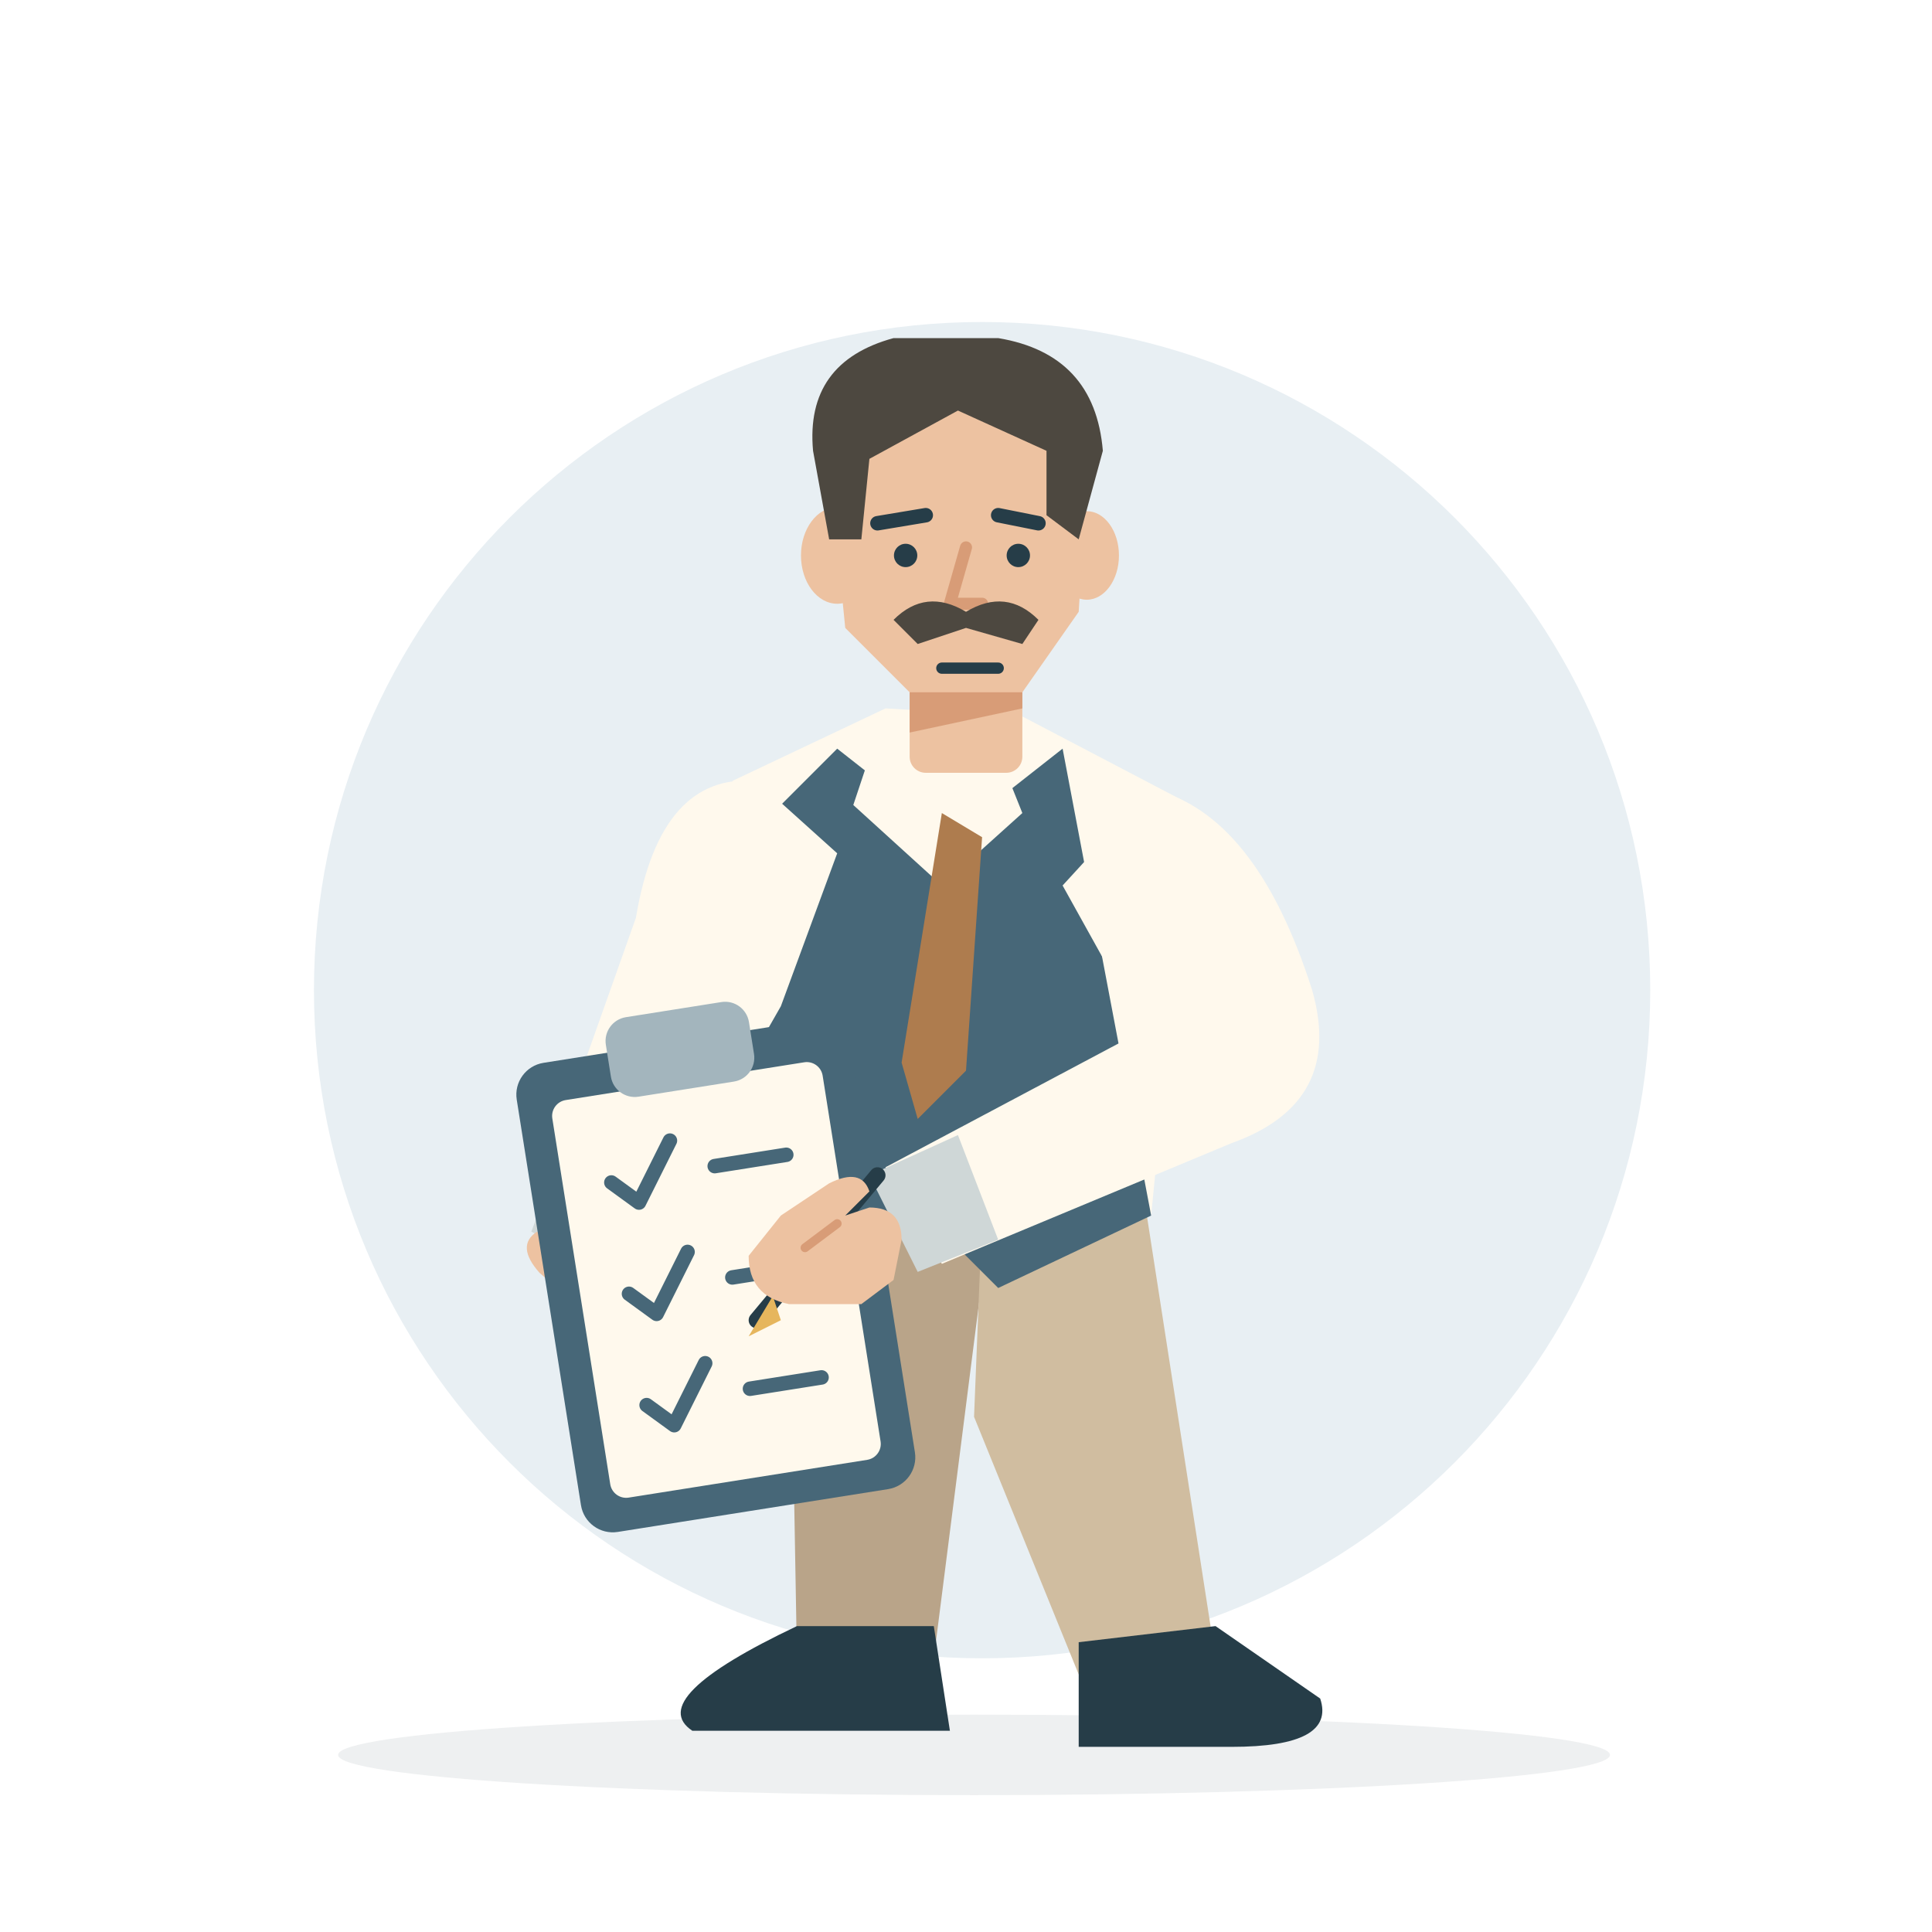
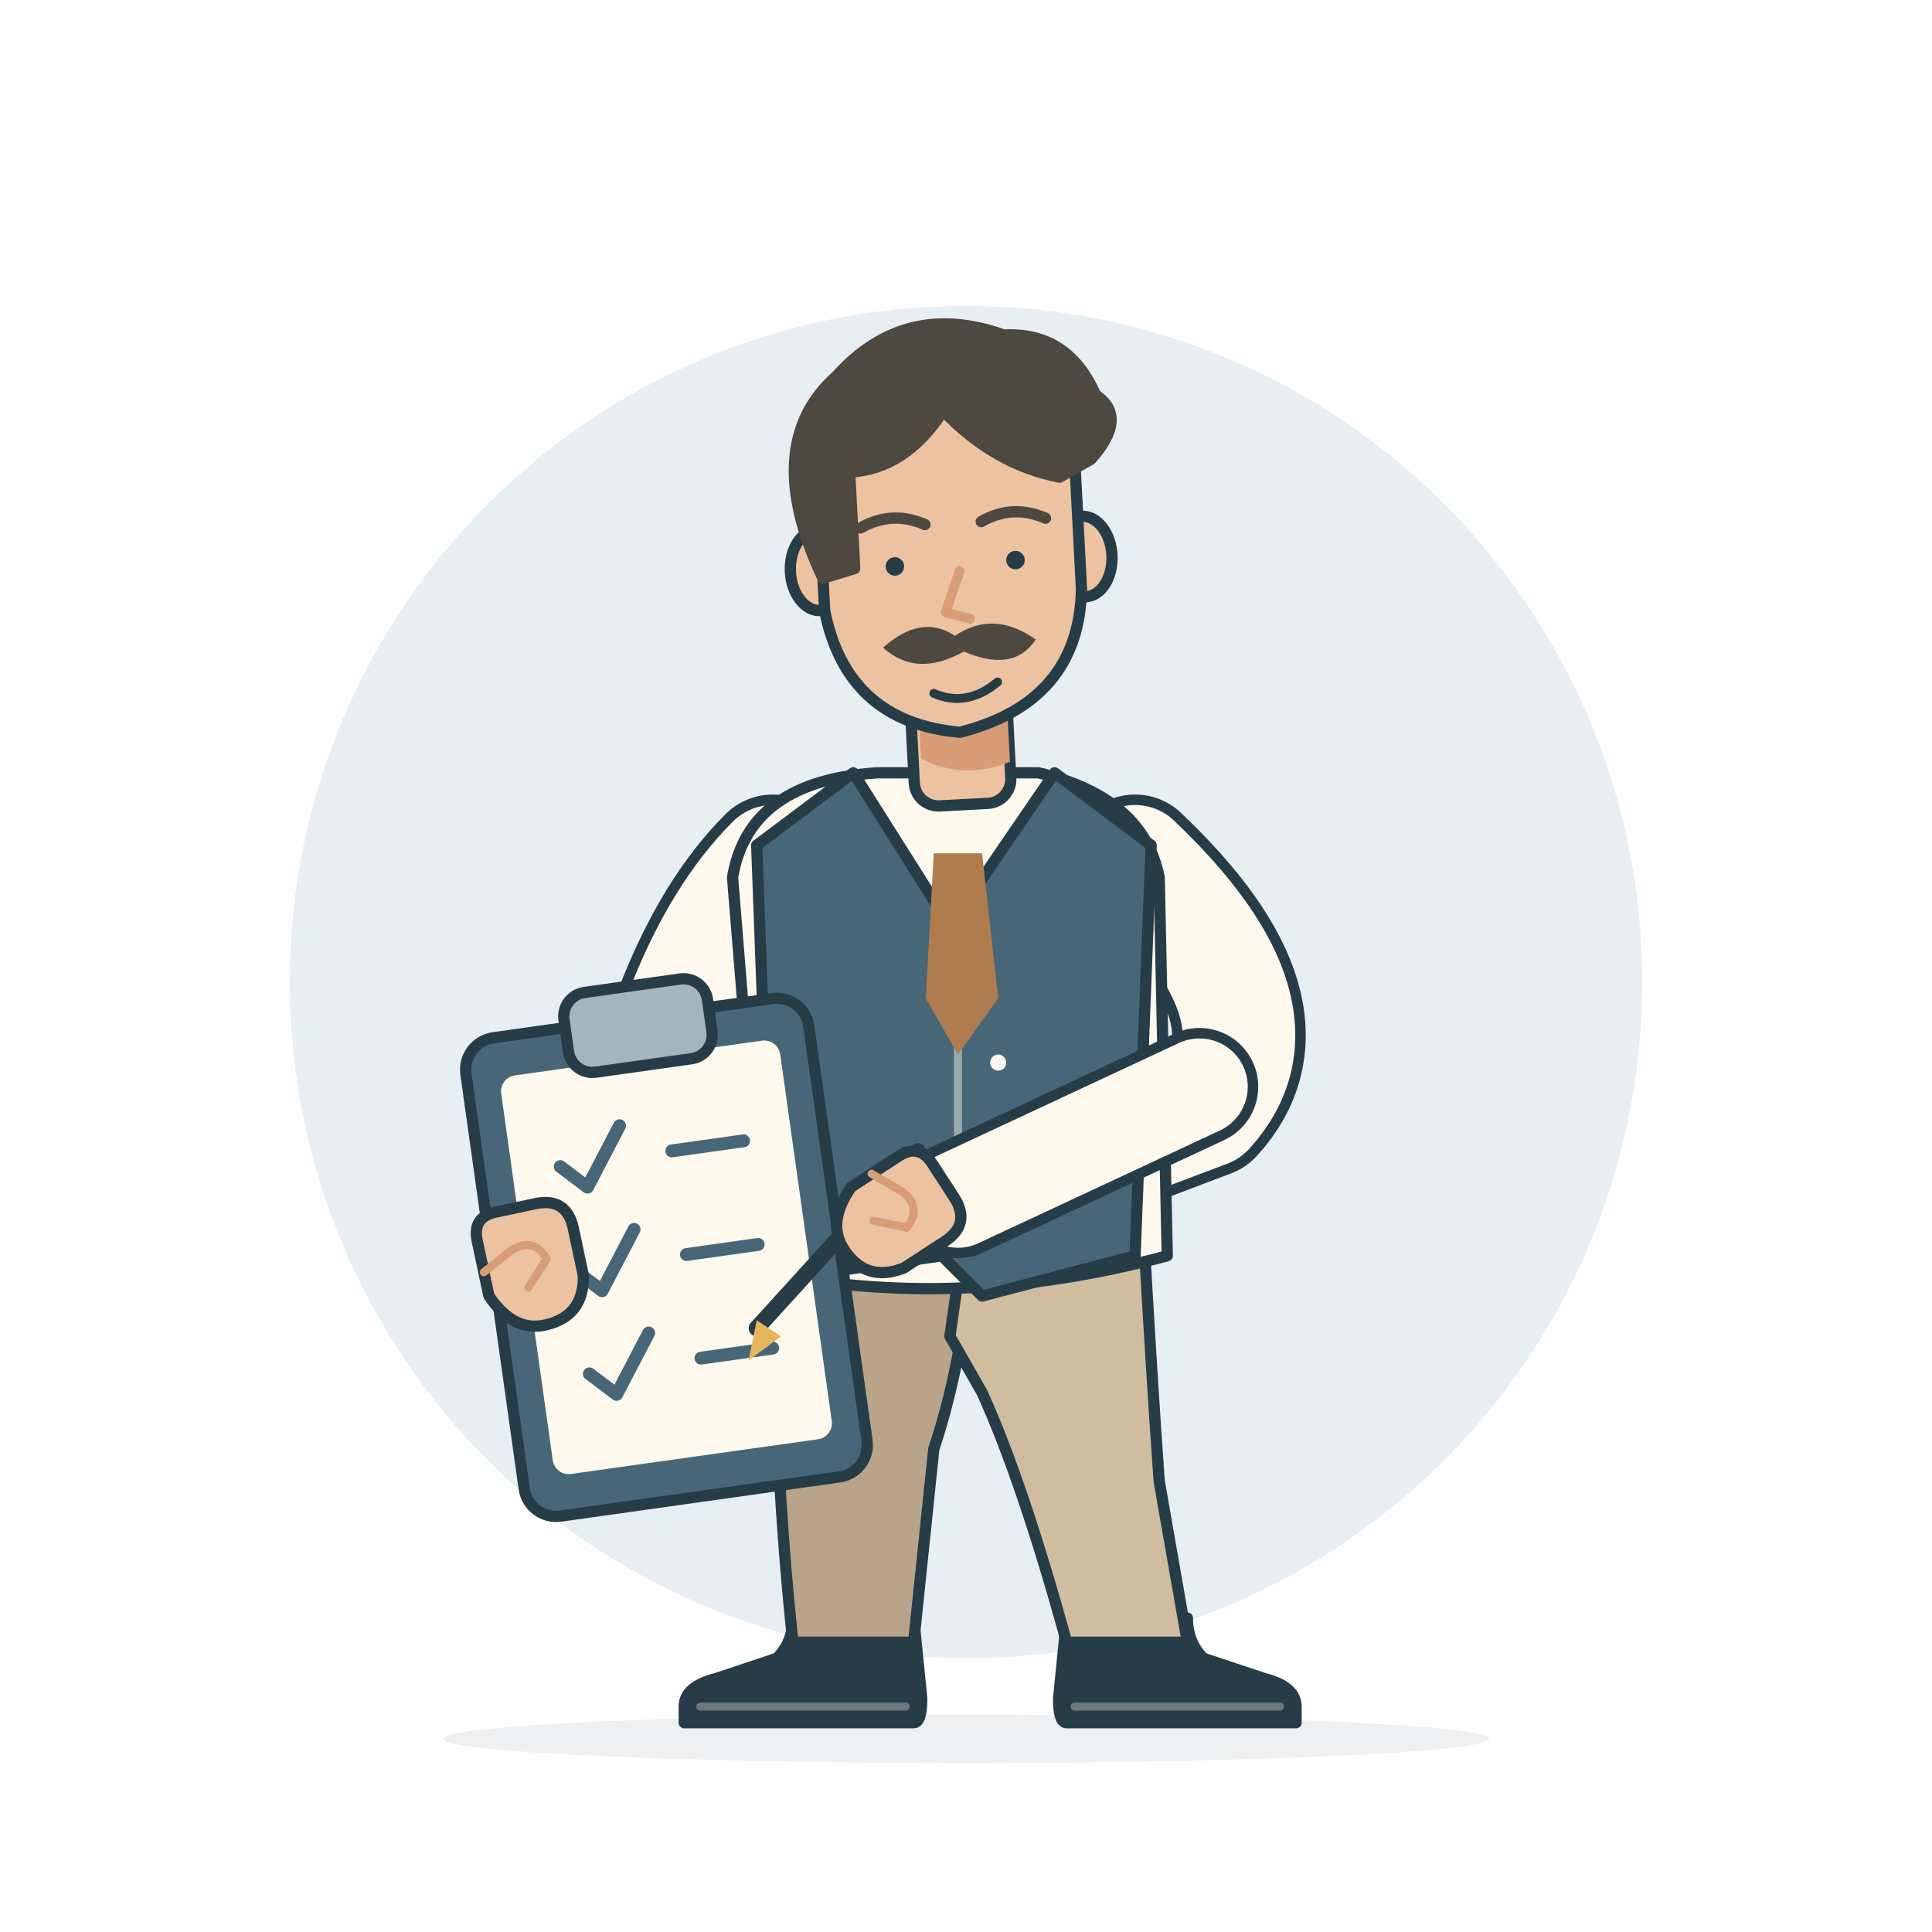
- <svg xmlns="http://www.w3.org/2000/svg" viewBox="0 0 240 240" role="img" aria-labelledby="title-istj">
-   <ellipse cx="121" cy="218" rx="79" ry="5" fill="#263D48" opacity=".08" />
-   <circle cx="122" cy="123" r="83" fill="#E8EFF3" />
-   <path d="M98 149 123 151 116 206 99 206Z" fill="#B9A489" />
-   <path d="M122 151 142 148 151 206 134 208 121 176Z" fill="#D0BDA0" />
-   <path d="M99 202 116 202 118 215H86Q80 211 99 202Z" fill="#263D48" />
-   <path d="M134 204 151 202 164 211Q166 217 153 217H134Z" fill="#263D48" />
-   <path d="M91 97 110 88 127 89 148 100 143 151 95 155Z" fill="#FFF9ED" />
-   <path d="M104 93 118 104 132 93 143 151 124 160 115 151 95 159 93 104Z" fill="#476778" />
-   <path d="M109 91 117 98 123 91 127 101 117 110 106 100Z" fill="#FFF9ED" />
-   <path d="M117 101 122 104 120 133 114 139 112 132Z" fill="#AE7C4E" />
-   <path d="M94 97Q82 96 79 114L68 145 81 153 97 125 104 106Z" fill="#FFF9ED" />
-   <path d="M71 140 83 147 78 159 66 153Z" fill="#CFD7D7" />
-   <g transform="translate(75 157) rotate(-15)">
-     <path d="M-5-6Q-5-10-1-10L4-9 7-5 7 4Q6 9 1 9L-4 5-8-1Q-10-5-7-6L-4-3Z" fill="#EDC2A1" />
-     <path d="M-3-2 0 2" fill="none" stroke="#D89C77" stroke-width="1.1" stroke-linecap="round" stroke-linejoin="round" />
-   </g>
-   <path d="M143 98Q156 101 163 123Q167 137 153 142L117 157 110 145 142 128 132 110Z" fill="#FFF9ED" />
-   <path d="M119 141 124 154 114 158 108 146Z" fill="#CFD7D7" />
-   <g transform="translate(99 42)">
-     <rect x="14" y="37" width="14" height="17" rx="2" fill="#EDC2A1" />
-     <path d="M14 40H28V46L14 49Z" fill="#D89C77" />
-   </g>
-   <g transform="translate(99 42) rotate(0 20 25)">
-     <ellipse cx="5" cy="27" rx="4.5" ry="6" fill="#EDC2A1" />
-     <ellipse cx="36" cy="27" rx="4" ry="5.5" fill="#EDC2A1" />
-     <path d="M4 16Q6 3 20 4Q35 4 36 18L35 34 28 44 14 44 6 36Z" fill="#EDC2A1" />
-     <path d="M4 25 2 14Q1 3 12 0L25 0Q37 2 38 14L35 25 31 22V14L20 9 9 15 8 25Z" fill="#4D4840" />
-     <path d="M10 23 16 22M25 22 30 23" fill="none" stroke="#263D48" stroke-width="1.8" stroke-linecap="round" stroke-linejoin="round" />
-     <circle cx="13.5" cy="27" r="1.45" fill="#263D48" />
-     <circle cx="27.5" cy="27" r="1.45" fill="#263D48" />
-     <path d="M21 26 19 33 23 33" fill="none" stroke="#D89C77" stroke-width="1.5" stroke-linecap="round" stroke-linejoin="round" />
-     <path d="M12 35Q16 31 21 34Q26 31 30 35L28 38 21 36 15 38Z" fill="#4D4840" />
-     <path d="M18 41H25" fill="none" stroke="#263D48" stroke-width="1.4" stroke-linecap="round" stroke-linejoin="round" />
-   </g>
-   <g transform="rotate(-9 89 159)">
-     <rect x="68" y="129" width="42" height="59" rx="4" fill="#476778" />
-     <rect x="72" y="134" width="34" height="50" rx="2" fill="#FFF9ED" />
-     <rect x="80" y="125" width="18" height="10" rx="3" fill="#A3B5BD" />
-     <path d="M78 145 81 148 86 141M91 145H100M78 159 81 162 86 155M91 159H100M78 173 81 176 86 169M91 173H100" fill="none" stroke="#476778" stroke-width="1.8" stroke-linecap="round" stroke-linejoin="round" />
-   </g>
-   <path d="M109 146 94 164" fill="none" stroke="#263D48" stroke-width="2" stroke-linecap="round" stroke-linejoin="round" />
-   <path d="M96 161 93 166 97 164Z" fill="#E6B65D" />
-   <g transform="translate(102 155) rotate(90)">
-     <path d="M-5-6Q-5-10-1-10L4-9 7-5 7 4Q6 9 1 9L-4 5-8-1Q-10-5-7-6L-4-3Z" fill="#EDC2A1" />
-     <path d="M-3-2 0 2" fill="none" stroke="#D89C77" stroke-width="1.1" stroke-linecap="round" stroke-linejoin="round" />
+ <svg xmlns="http://www.w3.org/2000/svg" viewBox="0 0 240 240" role="img" aria-labelledby="istj-title" aria-describedby="istj-desc">
+   <circle cx="120" cy="122" r="84" fill="#E8EFF3" />
+   <ellipse cx="120" cy="216" rx="65" ry="3" fill="#263D48" opacity=".08" />
+   <g fill="none" stroke="#263D48" stroke-width="1.4" stroke-linecap="round" stroke-linejoin="round">
+     <g transform="translate(119 0)">
+       <g data-part="leg">
+         <g data-part="shoe" transform="translate(-13 204) rotate(0) scale(-1 1)">
+           <path d="M-7.5 -3H7.5Q7.5 0 9.5 2L17 4.5Q21 5.5 21 8V10H-7.5Q-8.5 10 -8.5 7Z" fill="#263D48" />
+           <path d="M-6.5 8H19" stroke="#FFF9ED" stroke-width="1" opacity=".32" />
+         </g>
+         <path d="M-23 152H2Q1 168-3 180L-5.5 204 L-20.5 204Q-23 181-23 152Z" fill="#B9A489" data-part="trousers" />
+       </g>
+       <g data-part="leg">
+         <g data-part="shoe" transform="translate(21 204) rotate(0) scale(1 1)">
+           <path d="M-7.5 -3H7.5Q7.5 0 9.5 2L17 4.5Q21 5.5 21 8V10H-7.5Q-8.5 10 -8.5 7Z" fill="#263D48" />
+           <path d="M-6.5 8H19" stroke="#FFF9ED" stroke-width="1" opacity=".32" />
+         </g>
+         <path d="M1 152H23Q24 170 25 184L28.5 204 L13.5 204Q8 184 3 173L-1 166Z" fill="#D0BDA0" data-part="trousers" />
+       </g>
+     </g>
+     <path d="M96 107Q83 120 78 152" stroke-width="16.6" />
+     <path d="M96 107Q83 120 78 152" stroke="#FFF9ED" stroke-width="14" />
+     <path d="M141 107Q161 126 150 138L113 152" stroke-width="16.6" />
+     <path d="M141 107Q161 126 150 138L113 152" stroke="#FFF9ED" stroke-width="14" />
+     <g transform="translate(119 0) rotate(0 0 126)">
+       <path d="M-10 96Q-26 97-28 109L-24 158Q0 163 26 156L25 109Q23 99 10 96Z" fill="#FFF9ED" />
+       <path d="M-9 97 0 104 10 97 12 156-7 159Z" fill="#FFF9ED" stroke="none" />
+       <path d="M-13 96-1 115 12 96 24 105 22 156 3 161-2 156-23 159-25 105Z" fill="#476778" />
+       <path d="M0 116V151" stroke="#FFF9ED" stroke-width="1" opacity=".45" />
+       <circle cx="5" cy="132" r="1" fill="#FFF9ED" stroke="none" />
+       <circle cx="6" cy="143" r="1" fill="#FFF9ED" stroke="none" />
+     </g>
+     <path d="M116 106 122 106 124 124 119 131 115 124Z" fill="#AE7C4E" stroke="none" />
+     <g transform="translate(118 67) rotate(-3)">
+       <rect x="-6" y="17" width="12" height="16" rx="3" fill="#EDC2A1" />
+       <path d="M-5 21Q0 26 6 22V28Q0 30-5 27Z" fill="#D89C77" stroke="none" />
+       <ellipse cx="-16.5" cy="3" rx="3.5" ry="5" fill="#EDC2A1" />
+       <ellipse cx="16.5" cy="3" rx="3.5" ry="5" fill="#EDC2A1" />
+       <path d="M-16-12Q-16-24 0-24Q16-24 16-12V7Q15 21 0 24Q-14 22-16 8Z" fill="#EDC2A1" />
+       <path d="M-16 4Q-23-13-13-21Q-4-30 8-25Q16-25 19-17Q23-14 18-9L14-7Q6-9 0-16Q-5-9-12-9L-12 3Z" fill="#4D4840" stroke="#4D4840" />
+       <path d="M-11-2Q-7-4-3-2M4-2Q8-4 12-2" stroke="#4D4840" />
+       <circle cx="-7" cy="3" r="1.15" fill="#263D48" stroke="none" />
+       <circle cx="8" cy="3" r="1.15" fill="#263D48" stroke="none" />
+       <path d="M1 4-1 9 2 10" stroke="#D89C77" stroke-width="1.2" />
+       <path d="M-9 13Q-4 9 0 12Q5 9 10 13Q7 17 1 14Q-5 17-9 13Z" fill="#4D4840" stroke="none" />
+       <path d="M-3 19Q1 21 5 18" stroke-width="1.1" />
+     </g>
+     <g transform="rotate(-8 84 154)">
+       <rect x="61" y="126" width="43" height="60" rx="4" fill="#476778" />
+       <rect x="65" y="131" width="35" height="50" rx="2" fill="#FFF9ED" stroke="none" />
+       <rect x="74" y="122" width="18" height="10" rx="3" fill="#A3B5BD" />
+       <path d="M71 143 74 146 79 139M85 143H94M71 156 74 159 79 152M85 156H94M71 169 74 172 79 165M85 169H94" stroke="#476778" stroke-width="1.6" />
+     </g>
+     <g transform="translate(65 157) rotate(-12)">
+       <path d="M-5 3V-4Q-5-7-2-7H3Q7-7 7-3V3Q6 8 1 8Q-3 8-5 3Z" fill="#EDC2A1" />
+       <path d="M-5 0-1-2Q2-3 3 0L0 3" stroke="#D89C77" stroke-width="1" />
+     </g>
+     <path d="M149 135 119 149" stroke-width="14.6" />
+     <path d="M149 135 119 149" stroke="#FFF9ED" stroke-width="12" />
+     <path d="M94 165 114 143" stroke-width="2" />
+     <path d="M93 169 94 164 97 166Z" fill="#E6B65D" stroke="none" />
+     <g transform="translate(111 150) rotate(57)">
+       <path d="M-5 3V-4Q-5-7-2-7H3Q7-7 7-3V3Q6 8 1 8Q-3 8-5 3Z" fill="#EDC2A1" />
+       <path d="M-5 0-1-2Q2-3 3 0L0 3" stroke="#D89C77" stroke-width="1" />
+     </g>
  </g>
</svg>
